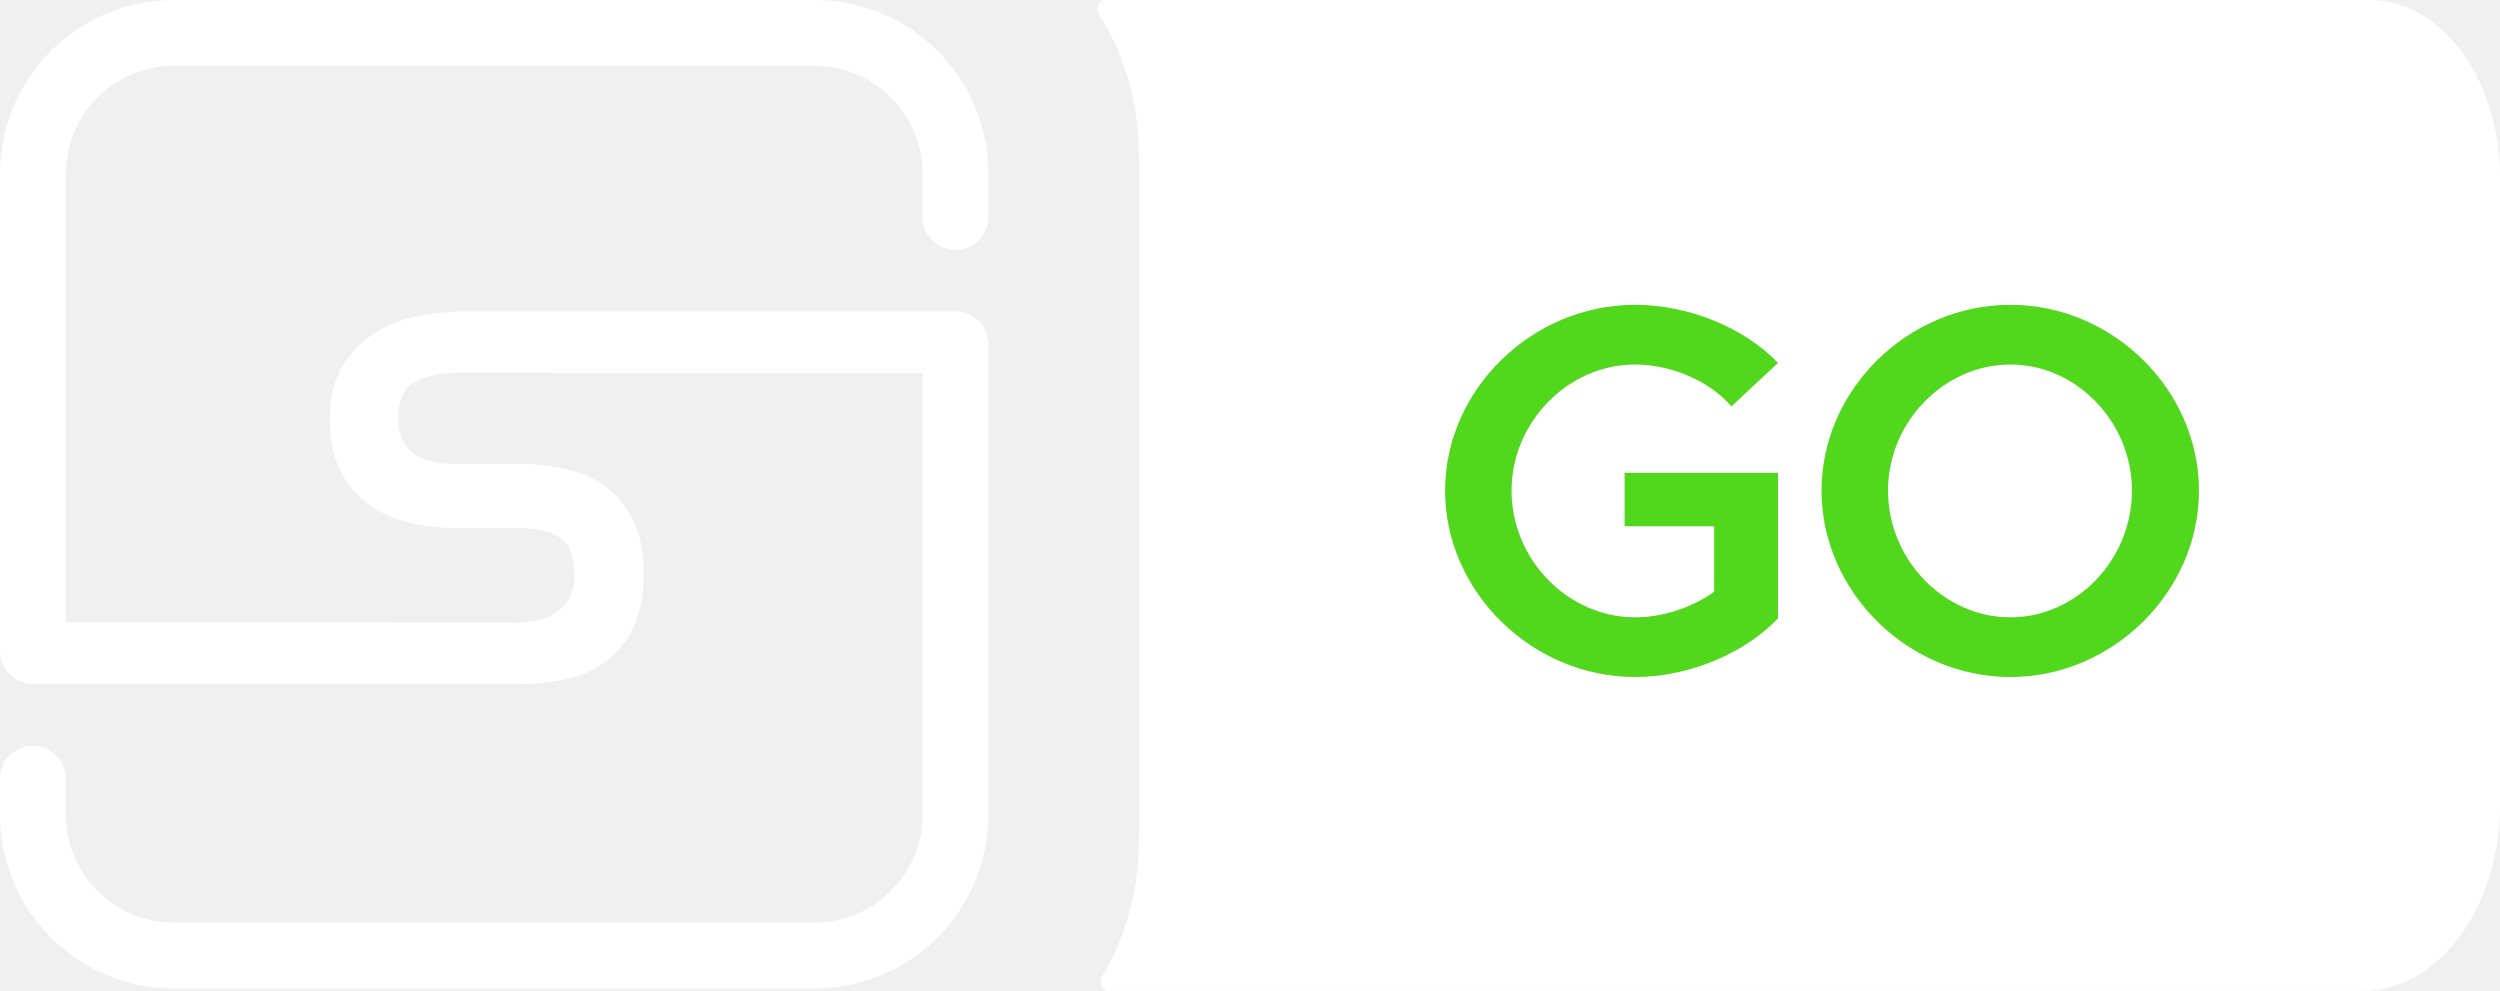
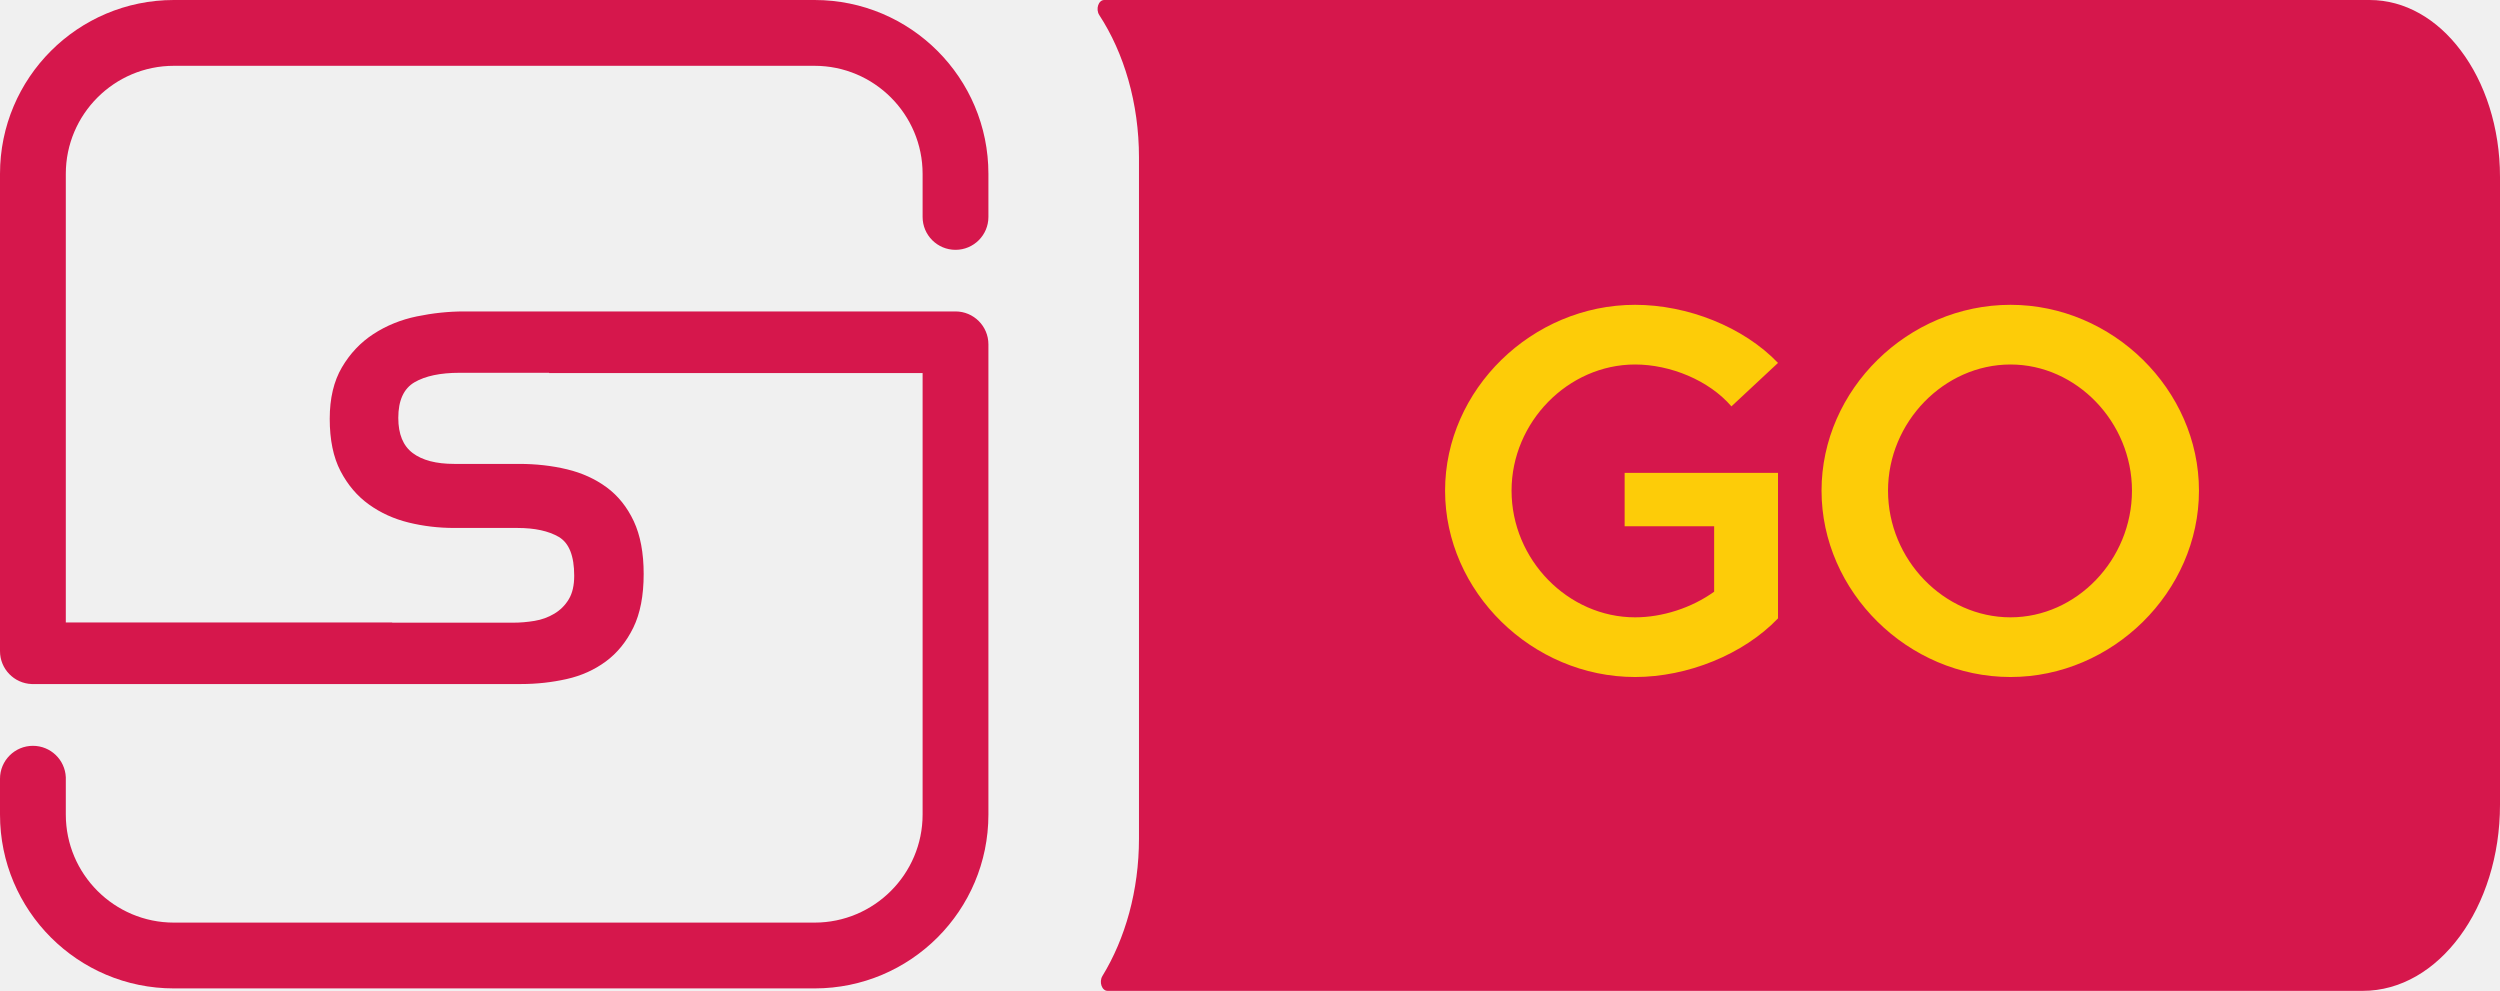
<svg xmlns="http://www.w3.org/2000/svg" width="164" height="65" viewBox="0 0 164 65" fill="none">
-   <path d="M60.523 14.231V11.405C60.523 7.497 57.343 4.317 53.434 4.317H11.406C7.497 4.317 4.317 7.497 4.317 11.405V40.832H25.729V40.848H33.644C34.117 40.848 34.591 40.809 35.064 40.73C35.538 40.652 35.971 40.493 36.366 40.256C36.76 40.02 37.077 39.705 37.313 39.309C37.55 38.916 37.668 38.403 37.668 37.77C37.668 36.469 37.333 35.621 36.662 35.226C35.991 34.832 35.084 34.634 33.94 34.634H29.797C28.771 34.634 27.774 34.516 26.808 34.279C25.841 34.042 24.974 33.648 24.204 33.095C23.435 32.543 22.813 31.814 22.34 30.906C21.866 29.999 21.63 28.854 21.63 27.473C21.63 26.132 21.896 25.008 22.429 24.099C22.961 23.193 23.651 22.463 24.5 21.91C25.348 21.358 26.295 20.973 27.341 20.756C28.386 20.54 29.422 20.43 30.448 20.43H62.68C63.873 20.43 64.84 21.397 64.84 22.59V53.434C64.84 59.733 59.734 64.84 53.434 64.84H11.406C5.107 64.84 0 59.733 0 53.434V51.086C0 49.893 0.967 48.926 2.16 48.926C3.319 48.926 4.265 49.839 4.317 50.986V53.434C4.317 57.343 7.497 60.523 11.406 60.523H53.434C57.343 60.523 60.523 57.343 60.523 53.434V24.471H36.02V24.455H30.152C28.889 24.455 27.903 24.662 27.193 25.076C26.483 25.49 26.128 26.27 26.128 27.414C26.128 28.479 26.443 29.248 27.075 29.722C27.705 30.195 28.613 30.432 29.797 30.432H34.058C35.162 30.432 36.209 30.55 37.195 30.787C38.181 31.024 39.049 31.419 39.799 31.971C40.548 32.524 41.14 33.264 41.575 34.19C42.008 35.117 42.225 36.272 42.225 37.652C42.225 39.073 41.998 40.248 41.545 41.174C41.091 42.102 40.489 42.841 39.74 43.393C38.989 43.946 38.132 44.331 37.166 44.547C36.198 44.764 35.202 44.873 34.177 44.873H2.082C0.925 44.832 0 43.881 0 42.715V11.405C0 5.107 5.107 0 11.406 0H53.434C59.734 0 64.84 5.107 64.84 11.405V14.231C64.84 15.423 63.874 16.389 62.682 16.389C61.489 16.389 60.523 15.423 60.523 14.231Z" fill="white" />
-   <path d="M142.27 34.413H147.066L144.668 26.554L142.27 34.413ZM149.508 42.419L148.168 38.021H141.146L139.806 42.419H132.698L127.858 34.355L125.827 37.229V42.419H122.348V21.892H125.827V31.481L132.525 21.892H136.414L130.148 31.041L136.42 41.803L142.961 21.892H146.418L153.181 42.419H149.508ZM119.431 33.387C119.431 36.393 118.826 38.71 117.628 40.337C116.423 41.958 114.743 42.771 112.582 42.771C110.422 42.771 108.736 41.958 107.537 40.337C106.333 38.71 105.733 36.393 105.733 33.387V21.892H109.233V33.211C109.233 36.884 110.357 38.724 112.604 38.724C113.695 38.724 114.532 38.277 115.11 37.39C115.683 36.496 115.975 35.103 115.975 33.211V21.892H119.431V33.387ZM102.179 37.551C101.477 39.091 100.499 40.293 99.24 41.144C97.977 41.994 96.529 42.419 94.887 42.419H88.016V21.892H94.887C96.529 21.892 97.977 22.317 99.24 23.167C100.499 24.018 101.477 25.213 102.179 26.759C102.876 28.299 103.227 30.103 103.227 32.155C103.227 34.208 102.876 36.004 102.179 37.551ZM161.418 3.299C159.879 1.253 157.772 0 155.444 0H72.438C72.059 0 71.86 0.601 72.114 0.99C73.734 3.475 74.717 6.752 74.717 10.337V55C74.717 58.431 73.815 61.576 72.319 64.025C72.081 64.414 72.281 65 72.654 65H155.001C159.971 65 164 59.531 164 52.786V11.613C164 8.35 163.012 5.403 161.418 3.299ZM144.668 26.554L142.27 34.413H147.066L144.668 26.554ZM144.668 26.554L142.27 34.413H147.066L144.668 26.554Z" fill="white" />
-   <rect x="85" y="16" width="79" height="33" fill="white" />
-   <path d="M106.576 34.522V31.02H116.637V40.566C114.371 42.935 110.696 44.412 107.262 44.412C100.497 44.412 94.797 38.815 94.797 32.187C94.797 25.559 100.497 19.996 107.262 19.996C110.696 19.996 114.371 21.439 116.637 23.808L113.581 26.658C112.104 24.941 109.563 23.911 107.262 23.911C102.867 23.911 99.158 27.689 99.158 32.187C99.158 36.72 102.867 40.497 107.262 40.497C109.048 40.497 110.971 39.879 112.448 38.815V34.522H106.576ZM131.89 44.412C125.159 44.412 119.493 38.815 119.493 32.187C119.493 25.559 125.159 19.996 131.89 19.996C138.586 19.996 144.252 25.559 144.252 32.187C144.252 38.815 138.586 44.412 131.89 44.412ZM131.89 40.497C136.217 40.497 139.857 36.72 139.857 32.187C139.857 27.689 136.217 23.911 131.89 23.911C127.529 23.911 123.854 27.689 123.854 32.187C123.854 36.72 127.529 40.497 131.89 40.497Z" fill="#51D71C" />
+   <path d="M60.523 14.231V11.405C60.523 7.497 57.343 4.317 53.434 4.317H11.406C7.497 4.317 4.317 7.497 4.317 11.405V40.832H25.729V40.848H33.644C34.117 40.848 34.591 40.809 35.064 40.73C35.538 40.652 35.971 40.493 36.366 40.256C36.76 40.02 37.077 39.705 37.313 39.309C37.55 38.916 37.668 38.403 37.668 37.77C37.668 36.469 37.333 35.621 36.662 35.226C35.991 34.832 35.084 34.634 33.94 34.634H29.797C28.771 34.634 27.774 34.516 26.808 34.279C25.841 34.042 24.974 33.648 24.204 33.095C23.435 32.543 22.813 31.814 22.34 30.906C21.866 29.999 21.63 28.854 21.63 27.473C21.63 26.132 21.896 25.008 22.429 24.099C22.961 23.193 23.651 22.463 24.5 21.91C25.348 21.358 26.295 20.973 27.341 20.756C28.386 20.54 29.422 20.43 30.448 20.43H62.68C63.873 20.43 64.84 21.397 64.84 22.59V53.434C64.84 59.733 59.734 64.84 53.434 64.84H11.406C5.107 64.84 0 59.733 0 53.434V51.086C0 49.893 0.967 48.926 2.16 48.926C3.319 48.926 4.265 49.839 4.317 50.986V53.434C4.317 57.343 7.497 60.523 11.406 60.523H53.434C57.343 60.523 60.523 57.343 60.523 53.434V24.471H36.02V24.455H30.152C28.889 24.455 27.903 24.662 27.193 25.076C26.483 25.49 26.128 26.27 26.128 27.414C26.128 28.479 26.443 29.248 27.075 29.722C27.705 30.195 28.613 30.432 29.797 30.432H34.058C35.162 30.432 36.209 30.55 37.195 30.787C38.181 31.024 39.049 31.419 39.799 31.971C40.548 32.524 41.14 33.264 41.575 34.19C42.008 35.117 42.225 36.272 42.225 37.652C42.225 39.073 41.998 40.248 41.545 41.174C41.091 42.102 40.489 42.841 39.74 43.393C38.989 43.946 38.132 44.331 37.166 44.547C36.198 44.764 35.202 44.873 34.177 44.873H2.082C0.925 44.832 0 43.881 0 42.715V11.405C0 5.107 5.107 0 11.406 0H53.434C59.734 0 64.84 5.107 64.84 11.405V14.231C64.84 15.423 63.874 16.389 62.682 16.389C61.489 16.389 60.523 15.423 60.523 14.231Z" fill="#D6174C" />
+   <path d="M142.27 34.413H147.066L144.668 26.554L142.27 34.413ZM149.508 42.419L148.168 38.021H141.146L139.806 42.419H132.698L127.858 34.355L125.827 37.229V42.419H122.348V21.892H125.827V31.481L132.525 21.892H136.414L130.148 31.041L136.42 41.803L142.961 21.892H146.418L153.181 42.419H149.508ZM119.431 33.387C119.431 36.393 118.826 38.71 117.628 40.337C116.423 41.958 114.743 42.771 112.582 42.771C110.422 42.771 108.736 41.958 107.537 40.337C106.333 38.71 105.733 36.393 105.733 33.387V21.892H109.233V33.211C109.233 36.884 110.357 38.724 112.604 38.724C113.695 38.724 114.532 38.277 115.11 37.39C115.683 36.496 115.975 35.103 115.975 33.211V21.892H119.431V33.387ZM102.179 37.551C101.477 39.091 100.499 40.293 99.24 41.144C97.977 41.994 96.529 42.419 94.887 42.419H88.016V21.892H94.887C96.529 21.892 97.977 22.317 99.24 23.167C100.499 24.018 101.477 25.213 102.179 26.759C102.876 28.299 103.227 30.103 103.227 32.155C103.227 34.208 102.876 36.004 102.179 37.551ZM161.418 3.299C159.879 1.253 157.772 0 155.444 0H72.438C72.059 0 71.86 0.601 72.114 0.99C73.734 3.475 74.717 6.752 74.717 10.337V55C74.717 58.431 73.815 61.576 72.319 64.025C72.081 64.414 72.281 65 72.654 65H155.001C159.971 65 164 59.531 164 52.786V11.613C164 8.35 163.012 5.403 161.418 3.299ZM144.668 26.554L142.27 34.413H147.066L144.668 26.554ZM144.668 26.554L142.27 34.413H147.066L144.668 26.554Z" fill="#D6174C" />
+   <rect x="85" y="16" width="79" height="33" fill="#D6174C" />
+   <path d="M106.576 34.522V31.02H116.637V40.566C114.371 42.935 110.696 44.412 107.262 44.412C100.497 44.412 94.797 38.815 94.797 32.187C94.797 25.559 100.497 19.996 107.262 19.996C110.696 19.996 114.371 21.439 116.637 23.808L113.581 26.658C112.104 24.941 109.563 23.911 107.262 23.911C102.867 23.911 99.158 27.689 99.158 32.187C99.158 36.72 102.867 40.497 107.262 40.497C109.048 40.497 110.971 39.879 112.448 38.815V34.522H106.576ZM131.89 44.412C125.159 44.412 119.493 38.815 119.493 32.187C119.493 25.559 125.159 19.996 131.89 19.996C138.586 19.996 144.252 25.559 144.252 32.187C144.252 38.815 138.586 44.412 131.89 44.412ZM131.89 40.497C136.217 40.497 139.857 36.72 139.857 32.187C139.857 27.689 136.217 23.911 131.89 23.911C127.529 23.911 123.854 27.689 123.854 32.187C123.854 36.72 127.529 40.497 131.89 40.497Z" fill="#FDCC08" />
</svg>
